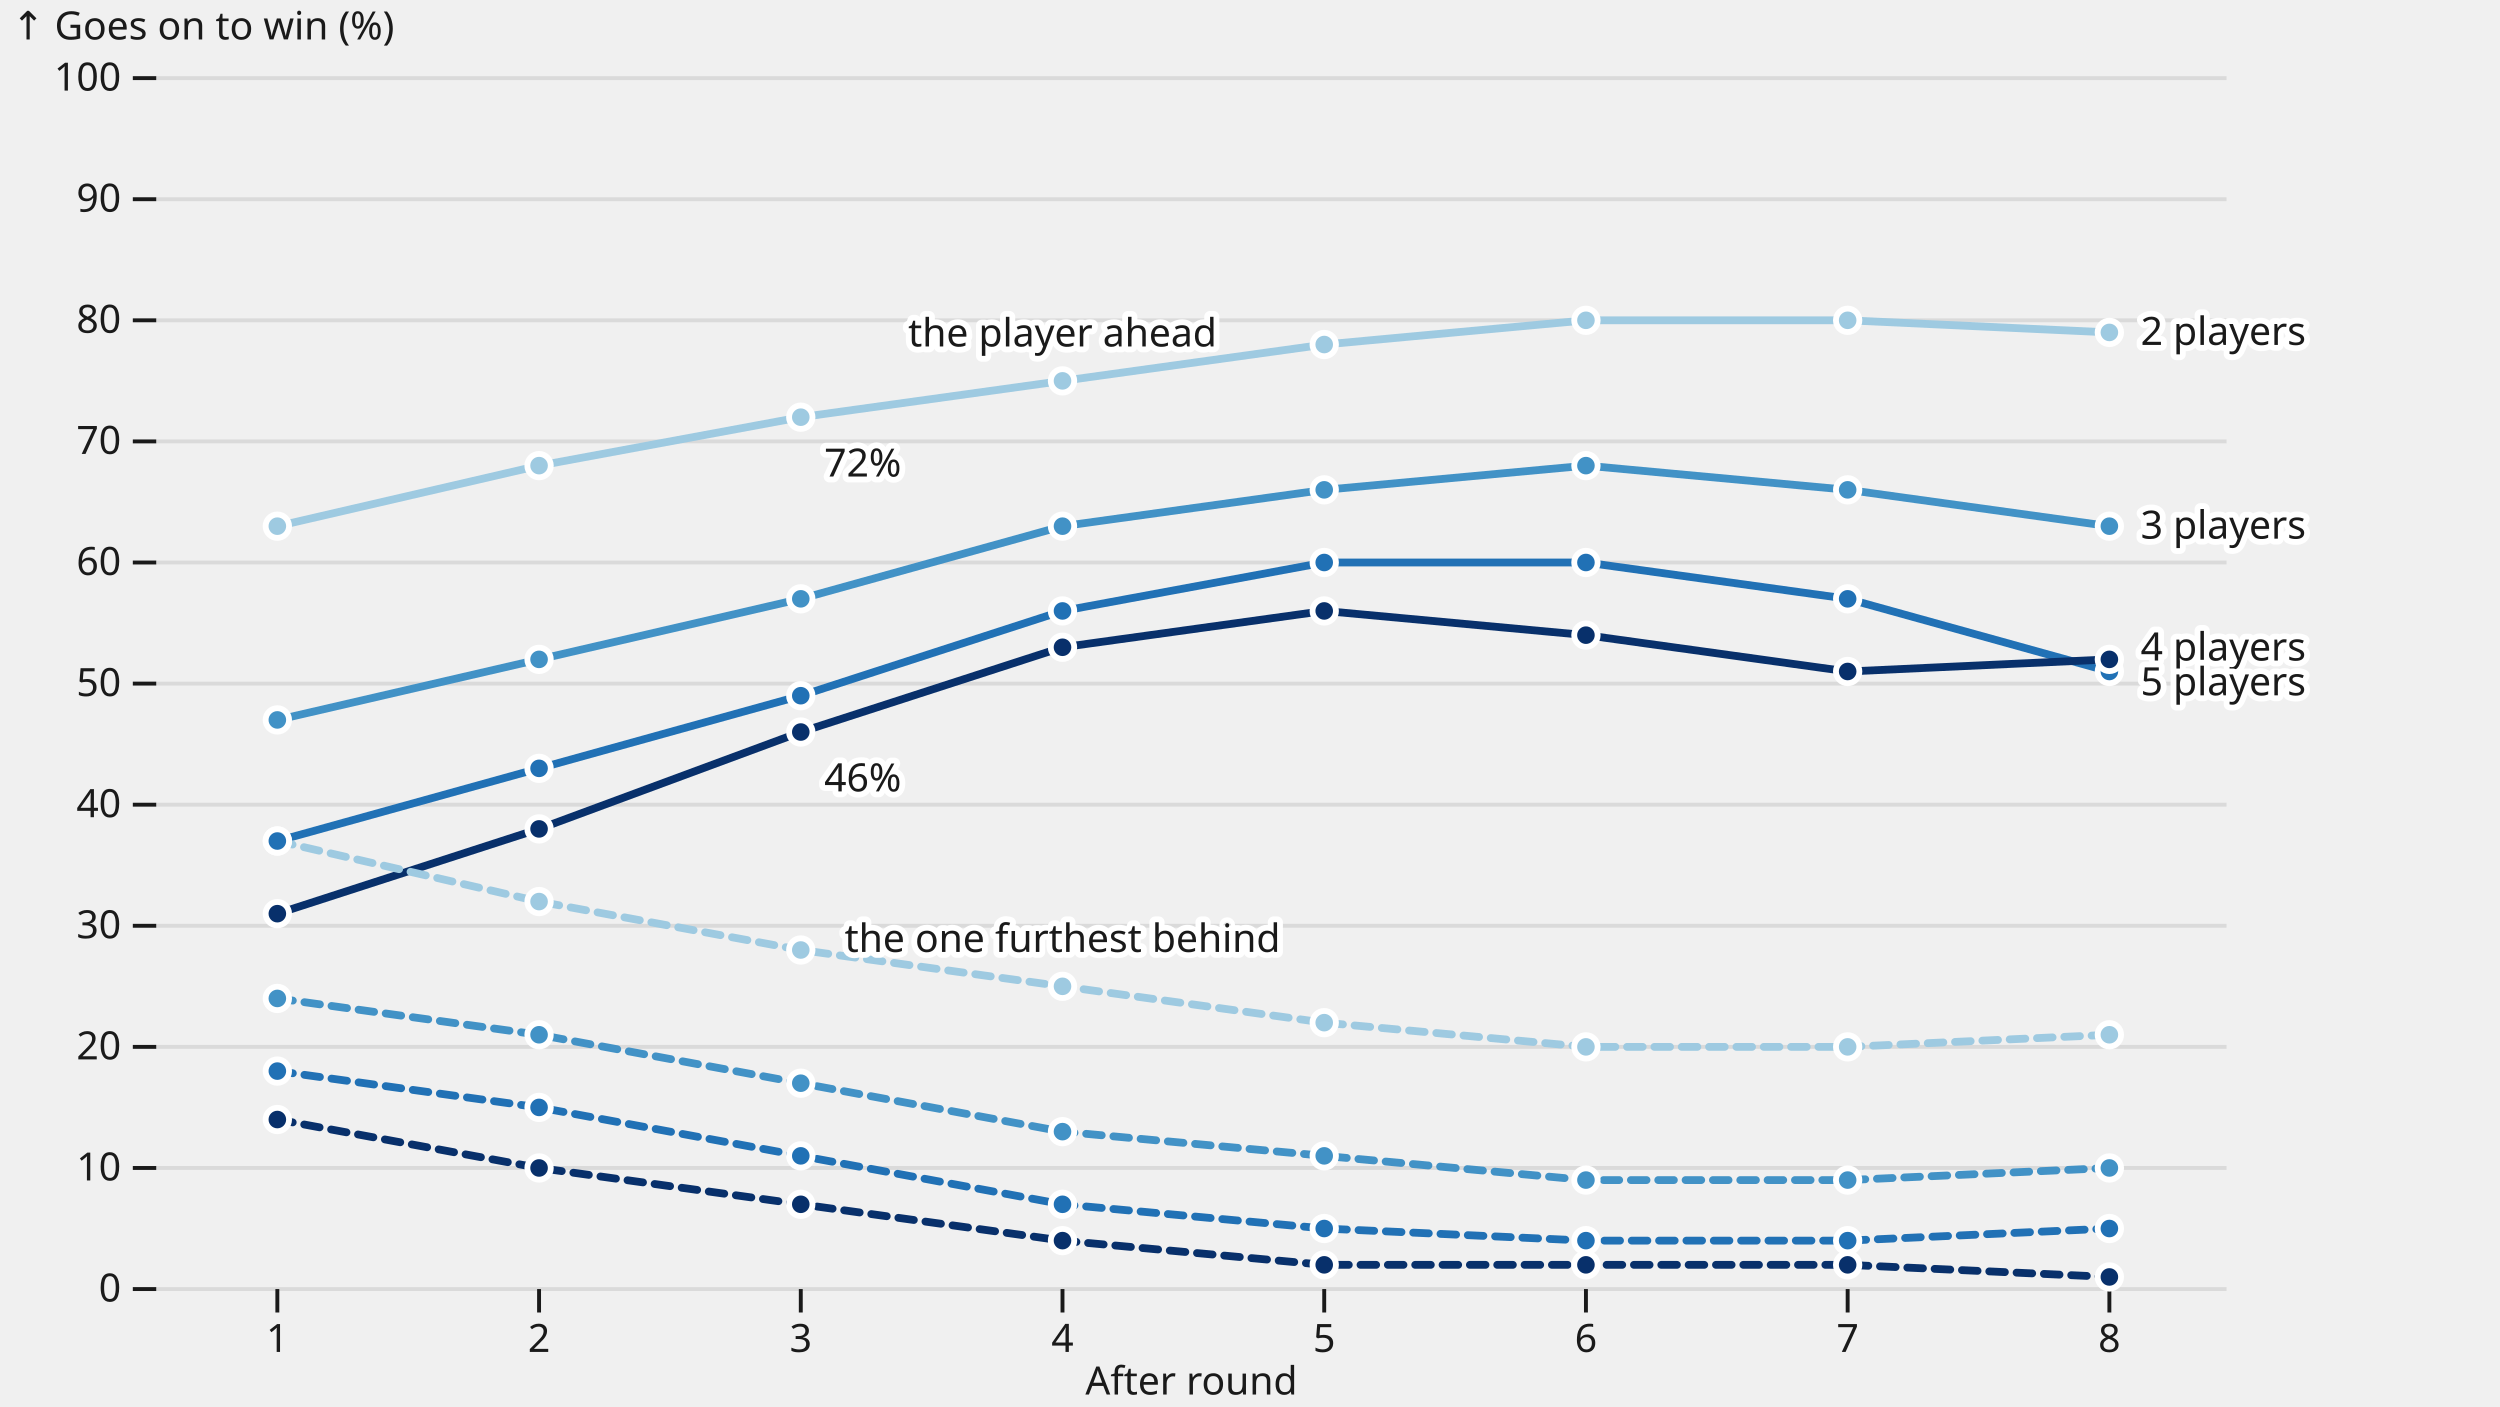
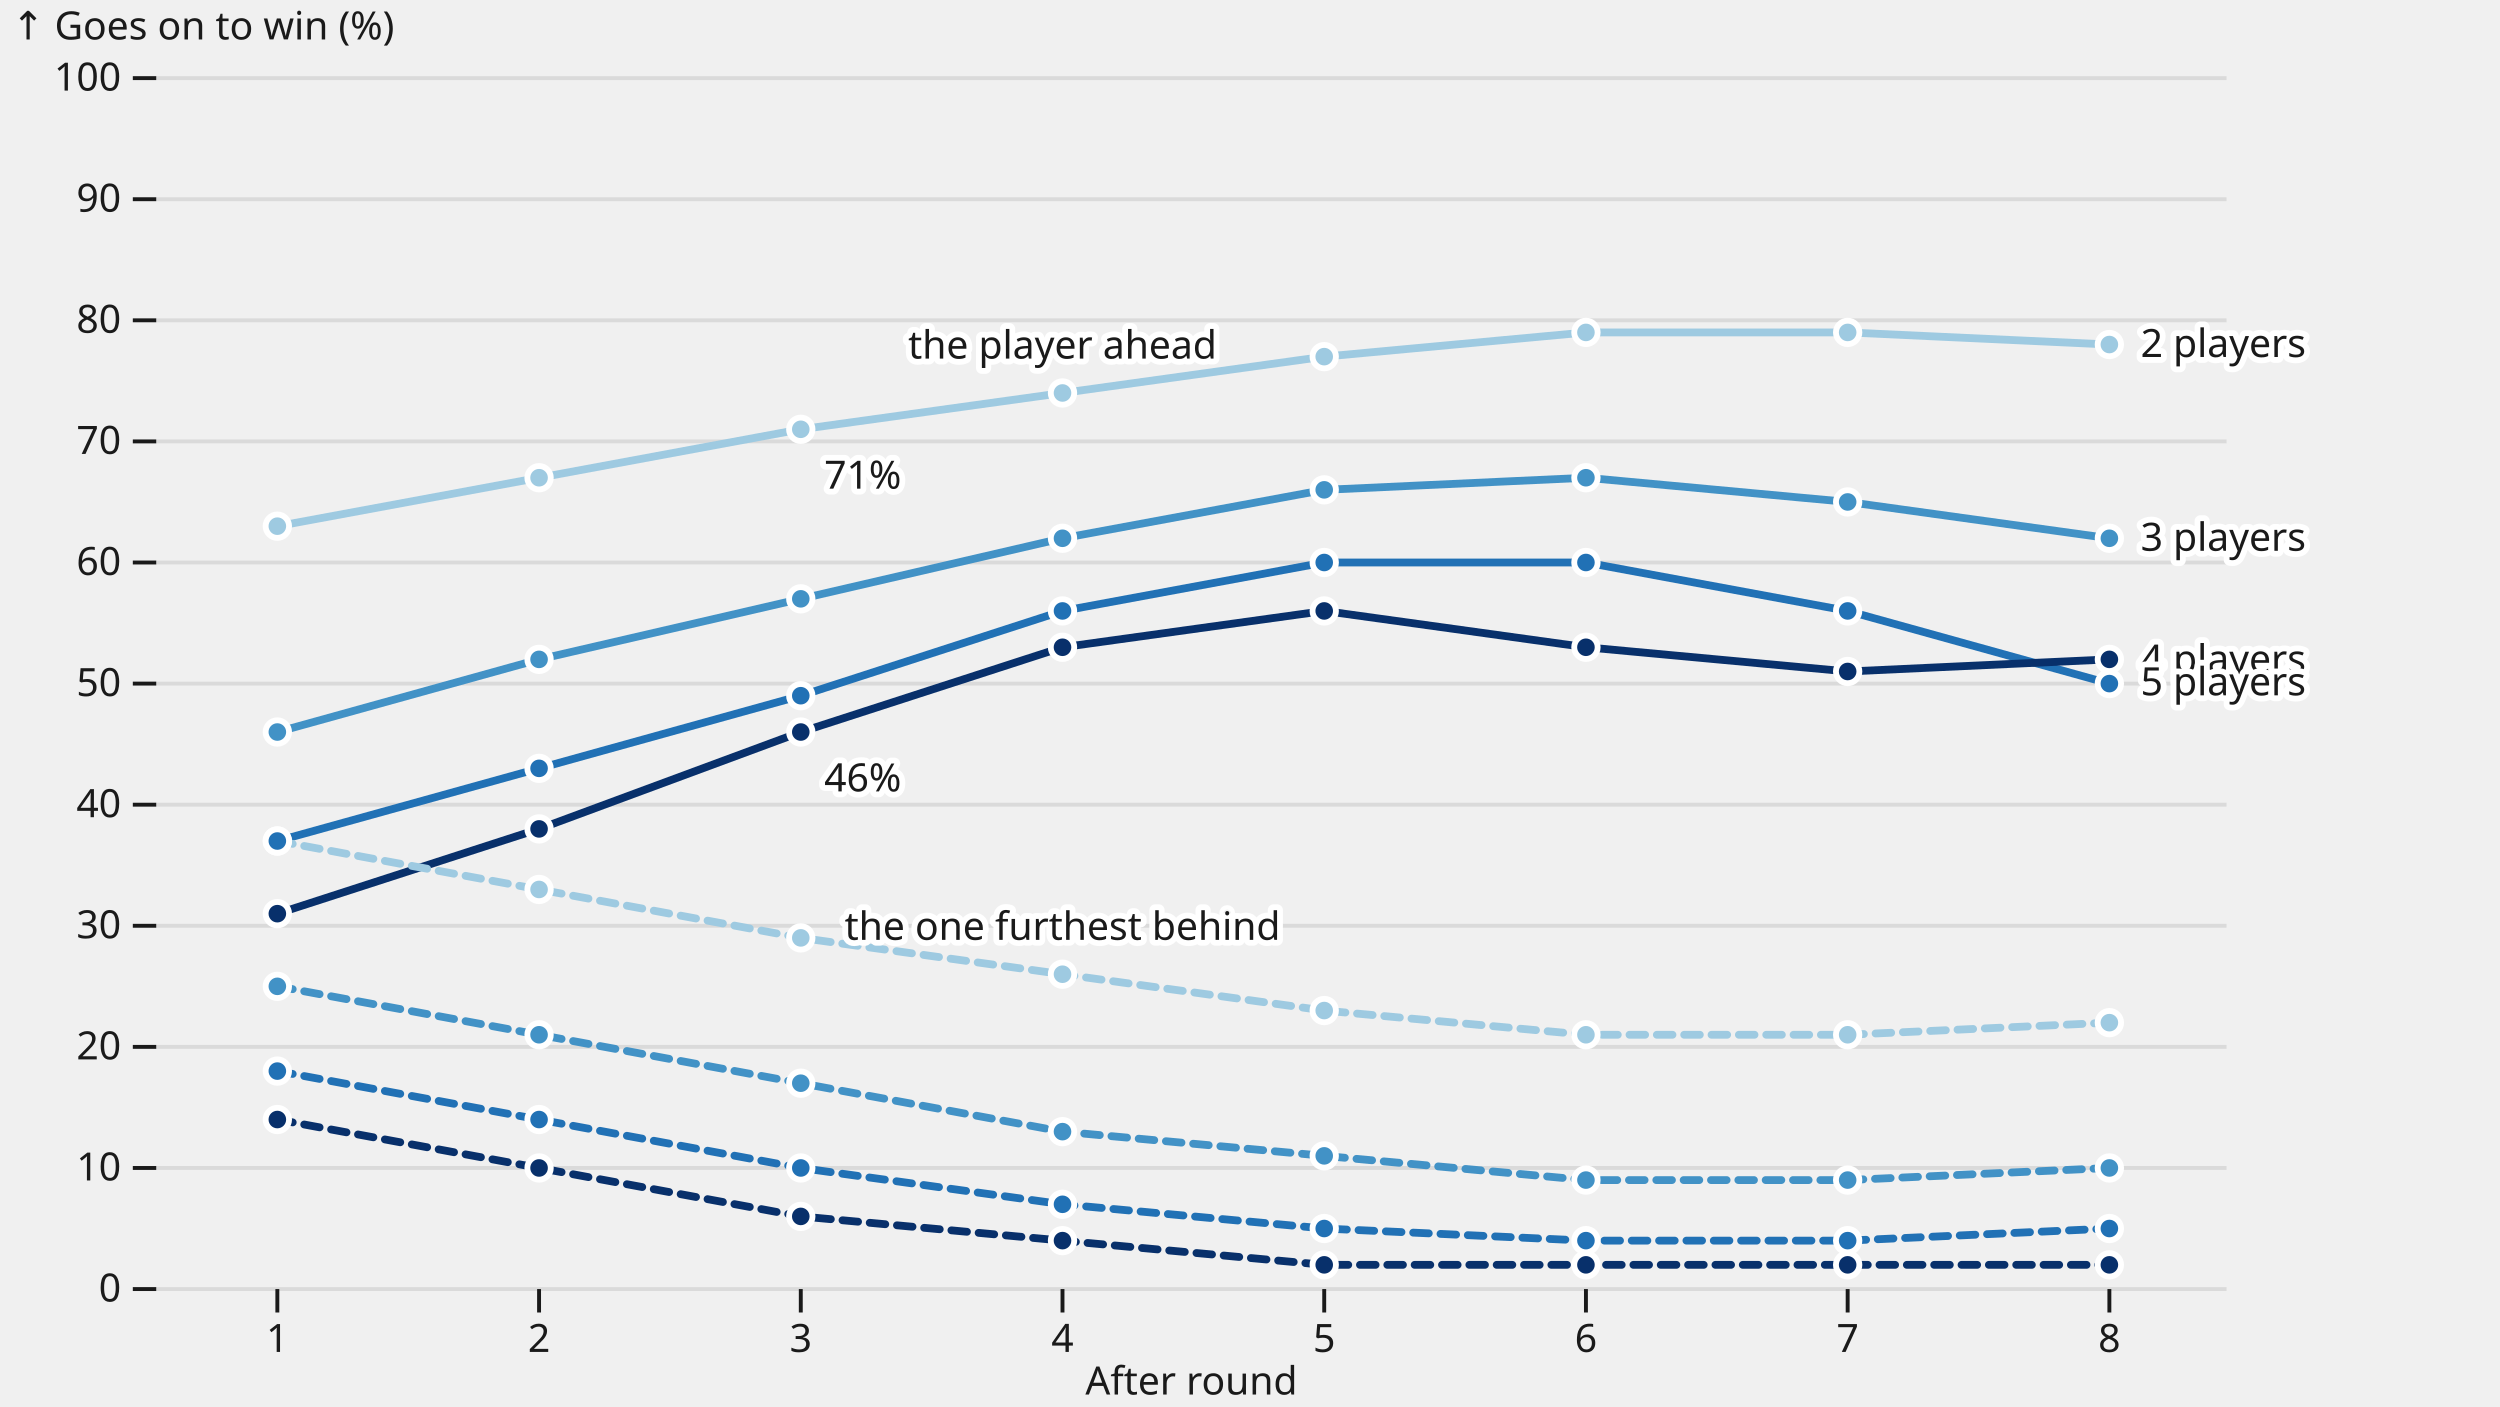
<svg xmlns="http://www.w3.org/2000/svg" class="plot-d6a7b5" fill="currentColor" font-family="system-ui, sans-serif" font-size="10" text-anchor="middle" width="640" height="360" viewBox="0 0 640 360" style="background: rgb(255, 255, 255); color: rgb(26, 26, 26);">
  <style>@media (prefers-color-scheme: dark) { :root { filter: invert(1) hue-rotate(180deg); background: none !important } }</style>
  <style>:where(.plot-d6a7b5) {
  --plot-background: white;
  display: block;
  height: auto;
  height: intrinsic;
  max-width: 100%;
}
:where(.plot-d6a7b5 text),
:where(.plot-d6a7b5 tspan) {
  white-space: pre;
}</style>
  <g aria-label="y-grid" aria-hidden="true" stroke="currentColor" stroke-opacity="0.1">
    <line x1="40" x2="570" y1="330" y2="330" />
    <line x1="40" x2="570" y1="299" y2="299" />
    <line x1="40" x2="570" y1="268" y2="268" />
    <line x1="40" x2="570" y1="237" y2="237" />
    <line x1="40" x2="570" y1="206" y2="206" />
    <line x1="40" x2="570" y1="175" y2="175" />
    <line x1="40" x2="570" y1="144" y2="144" />
    <line x1="40" x2="570" y1="113" y2="113" />
    <line x1="40" x2="570" y1="82" y2="82" />
    <line x1="40" x2="570" y1="51" y2="51" />
    <line x1="40" x2="570" y1="20" y2="20" />
  </g>
  <g aria-label="y-axis tick" aria-hidden="true" fill="none" stroke="currentColor">
    <path transform="translate(40,330)" d="M0,0L-6,0" />
    <path transform="translate(40,299)" d="M0,0L-6,0" />
    <path transform="translate(40,268)" d="M0,0L-6,0" />
    <path transform="translate(40,237)" d="M0,0L-6,0" />
    <path transform="translate(40,206)" d="M0,0L-6,0" />
    <path transform="translate(40,175)" d="M0,0L-6,0" />
    <path transform="translate(40,144)" d="M0,0L-6,0" />
    <path transform="translate(40,113)" d="M0,0L-6,0" />
    <path transform="translate(40,82)" d="M0,0L-6,0" />
    <path transform="translate(40,51)" d="M0,0L-6,0" />
    <path transform="translate(40,20)" d="M0,0L-6,0" />
  </g>
  <g aria-label="y-axis tick label" text-anchor="end" font-variant="tabular-nums" transform="translate(-9,0)">
    <text y="0.32em" transform="translate(40,330)">0</text>
    <text y="0.32em" transform="translate(40,299)">10</text>
    <text y="0.32em" transform="translate(40,268)">20</text>
    <text y="0.32em" transform="translate(40,237)">30</text>
    <text y="0.32em" transform="translate(40,206)">40</text>
    <text y="0.32em" transform="translate(40,175)">50</text>
    <text y="0.32em" transform="translate(40,144)">60</text>
    <text y="0.32em" transform="translate(40,113)">70</text>
    <text y="0.32em" transform="translate(40,82)">80</text>
    <text y="0.32em" transform="translate(40,51)">90</text>
    <text y="0.32em" transform="translate(40,20)">100</text>
  </g>
  <g aria-label="y-axis label" text-anchor="start" transform="translate(-37,-17)">
    <text y="0.71em" transform="translate(40,20)">↑ Goes on to win (%)</text>
  </g>
  <g aria-label="x-axis tick" aria-hidden="true" fill="none" stroke="currentColor">
    <path transform="translate(71,330)" d="M0,0L0,6" />
    <path transform="translate(138,330)" d="M0,0L0,6" />
    <path transform="translate(205,330)" d="M0,0L0,6" />
    <path transform="translate(272,330)" d="M0,0L0,6" />
    <path transform="translate(339,330)" d="M0,0L0,6" />
    <path transform="translate(406,330)" d="M0,0L0,6" />
    <path transform="translate(473,330)" d="M0,0L0,6" />
    <path transform="translate(540,330)" d="M0,0L0,6" />
  </g>
  <g aria-label="x-axis tick label" transform="translate(0,9)">
    <text y="0.71em" transform="translate(71,330)">1</text>
    <text y="0.71em" transform="translate(138,330)">2</text>
    <text y="0.71em" transform="translate(205,330)">3</text>
    <text y="0.71em" transform="translate(272,330)">4</text>
    <text y="0.71em" transform="translate(339,330)">5</text>
    <text y="0.71em" transform="translate(406,330)">6</text>
    <text y="0.71em" transform="translate(473,330)">7</text>
    <text y="0.71em" transform="translate(540,330)">8</text>
  </g>
  <g aria-label="x-axis label" transform="translate(0,27)">
    <text transform="translate(305,330)">After round</text>
  </g>
  <g aria-label="line" fill="none" stroke-width="2" stroke-linejoin="round" stroke-linecap="round">
-     <path stroke="#9ecae1" d="M71,134.7L138,119.2L205,106.8L272,97.5L339,88.2L406,82L473,82L540,85.1" />
-     <path stroke="#4292c6" d="M71,184.3L138,168.8L205,153.3L272,134.7L339,125.4L406,119.2L473,125.4L540,134.7" />
-     <path stroke="#2171b5" d="M71,215.3L138,196.7L205,178.1L272,156.4L339,144L406,144L473,153.3L540,171.9" />
-     <path stroke="#08306b" d="M71,233.9L138,212.2L205,187.4L272,165.7L339,156.4L406,162.6L473,171.9L540,168.8" />
+     <path stroke="#9ecae1" d="M71,134.7L138,122.3L205,109.9L272,100.6L339,91.3L406,85.1L473,85.1L540,88.2" />
+     <path stroke="#4292c6" d="M71,187.4L138,168.8L205,153.3L272,137.8L339,125.4L406,122.3L473,128.5L540,137.8" />
+     <path stroke="#2171b5" d="M71,215.3L138,196.7L205,178.1L272,156.4L339,144L406,144L473,156.4L540,175" />
+     <path stroke="#08306b" d="M71,233.9L138,212.2L205,187.4L272,165.7L339,156.4L406,165.7L473,171.9L540,168.8" />
  </g>
  <g aria-label="line" fill="none" stroke-width="2" stroke-linejoin="round" stroke-linecap="round" stroke-dasharray="4,3">
-     <path stroke="#9ecae1" d="M71,215.3L138,230.8L205,243.2L272,252.5L339,261.8L406,268L473,268L540,264.9" />
-     <path stroke="#4292c6" d="M71,255.6L138,264.9L205,277.3L272,289.7L339,295.9L406,302.1L473,302.1L540,299" />
-     <path stroke="#2171b5" d="M71,274.2L138,283.5L205,295.9L272,308.3L339,314.5L406,317.6L473,317.6L540,314.5" />
-     <path stroke="#08306b" d="M71,286.6L138,299L205,308.3L272,317.6L339,323.8L406,323.8L473,323.8L540,326.9" />
+     <path stroke="#9ecae1" d="M71,215.3L138,227.7L205,240.1L272,249.4L339,258.7L406,264.9L473,264.9L540,261.8" />
+     <path stroke="#4292c6" d="M71,252.5L138,264.9L205,277.3L272,289.7L339,295.9L406,302.1L473,302.1L540,299" />
+     <path stroke="#2171b5" d="M71,274.2L138,286.6L205,299L272,308.3L339,314.5L406,317.6L473,317.6L540,314.5" />
+     <path stroke="#08306b" d="M71,286.6L138,299L205,311.4L272,317.6L339,323.8L406,323.8L473,323.8L540,323.8" />
  </g>
  <g aria-label="dot" stroke="#ffffff" stroke-width="1.5">
    <circle cx="71" cy="134.7" r="3" fill="#9ecae1" />
    <circle cx="71" cy="215.3" r="3" fill="#9ecae1" />
-     <circle cx="71" cy="184.3" r="3" fill="#4292c6" />
-     <circle cx="71" cy="255.6" r="3" fill="#4292c6" />
+     <circle cx="71" cy="187.4" r="3" fill="#4292c6" />
+     <circle cx="71" cy="252.5" r="3" fill="#4292c6" />
    <circle cx="71" cy="215.3" r="3" fill="#2171b5" />
    <circle cx="71" cy="274.2" r="3" fill="#2171b5" />
    <circle cx="71" cy="233.9" r="3" fill="#08306b" />
    <circle cx="71" cy="286.6" r="3" fill="#08306b" />
-     <circle cx="138" cy="119.2" r="3" fill="#9ecae1" />
-     <circle cx="138" cy="230.8" r="3" fill="#9ecae1" />
+     <circle cx="138" cy="122.3" r="3" fill="#9ecae1" />
+     <circle cx="138" cy="227.7" r="3" fill="#9ecae1" />
    <circle cx="138" cy="168.8" r="3" fill="#4292c6" />
    <circle cx="138" cy="264.9" r="3" fill="#4292c6" />
    <circle cx="138" cy="196.7" r="3" fill="#2171b5" />
-     <circle cx="138" cy="283.5" r="3" fill="#2171b5" />
+     <circle cx="138" cy="286.6" r="3" fill="#2171b5" />
    <circle cx="138" cy="212.2" r="3" fill="#08306b" />
    <circle cx="138" cy="299" r="3" fill="#08306b" />
-     <circle cx="205" cy="106.8" r="3" fill="#9ecae1" />
-     <circle cx="205" cy="243.2" r="3" fill="#9ecae1" />
+     <circle cx="205" cy="109.9" r="3" fill="#9ecae1" />
+     <circle cx="205" cy="240.1" r="3" fill="#9ecae1" />
    <circle cx="205" cy="153.3" r="3" fill="#4292c6" />
    <circle cx="205" cy="277.3" r="3" fill="#4292c6" />
    <circle cx="205" cy="178.1" r="3" fill="#2171b5" />
-     <circle cx="205" cy="295.9" r="3" fill="#2171b5" />
+     <circle cx="205" cy="299" r="3" fill="#2171b5" />
    <circle cx="205" cy="187.4" r="3" fill="#08306b" />
-     <circle cx="205" cy="308.3" r="3" fill="#08306b" />
-     <circle cx="272" cy="97.5" r="3" fill="#9ecae1" />
-     <circle cx="272" cy="252.5" r="3" fill="#9ecae1" />
-     <circle cx="272" cy="134.7" r="3" fill="#4292c6" />
+     <circle cx="205" cy="311.4" r="3" fill="#08306b" />
+     <circle cx="272" cy="100.6" r="3" fill="#9ecae1" />
+     <circle cx="272" cy="249.4" r="3" fill="#9ecae1" />
+     <circle cx="272" cy="137.8" r="3" fill="#4292c6" />
    <circle cx="272" cy="289.7" r="3" fill="#4292c6" />
    <circle cx="272" cy="156.4" r="3" fill="#2171b5" />
    <circle cx="272" cy="308.3" r="3" fill="#2171b5" />
    <circle cx="272" cy="165.7" r="3" fill="#08306b" />
    <circle cx="272" cy="317.6" r="3" fill="#08306b" />
-     <circle cx="339" cy="88.2" r="3" fill="#9ecae1" />
-     <circle cx="339" cy="261.8" r="3" fill="#9ecae1" />
+     <circle cx="339" cy="91.3" r="3" fill="#9ecae1" />
+     <circle cx="339" cy="258.7" r="3" fill="#9ecae1" />
    <circle cx="339" cy="125.4" r="3" fill="#4292c6" />
    <circle cx="339" cy="295.9" r="3" fill="#4292c6" />
    <circle cx="339" cy="144" r="3" fill="#2171b5" />
    <circle cx="339" cy="314.5" r="3" fill="#2171b5" />
    <circle cx="339" cy="156.4" r="3" fill="#08306b" />
    <circle cx="339" cy="323.8" r="3" fill="#08306b" />
-     <circle cx="406" cy="82" r="3" fill="#9ecae1" />
-     <circle cx="406" cy="268" r="3" fill="#9ecae1" />
-     <circle cx="406" cy="119.2" r="3" fill="#4292c6" />
+     <circle cx="406" cy="85.1" r="3" fill="#9ecae1" />
+     <circle cx="406" cy="264.9" r="3" fill="#9ecae1" />
+     <circle cx="406" cy="122.3" r="3" fill="#4292c6" />
    <circle cx="406" cy="302.1" r="3" fill="#4292c6" />
    <circle cx="406" cy="144" r="3" fill="#2171b5" />
    <circle cx="406" cy="317.6" r="3" fill="#2171b5" />
-     <circle cx="406" cy="162.6" r="3" fill="#08306b" />
+     <circle cx="406" cy="165.7" r="3" fill="#08306b" />
    <circle cx="406" cy="323.8" r="3" fill="#08306b" />
-     <circle cx="473" cy="82" r="3" fill="#9ecae1" />
-     <circle cx="473" cy="268" r="3" fill="#9ecae1" />
-     <circle cx="473" cy="125.4" r="3" fill="#4292c6" />
+     <circle cx="473" cy="85.1" r="3" fill="#9ecae1" />
+     <circle cx="473" cy="264.9" r="3" fill="#9ecae1" />
+     <circle cx="473" cy="128.5" r="3" fill="#4292c6" />
    <circle cx="473" cy="302.1" r="3" fill="#4292c6" />
-     <circle cx="473" cy="153.3" r="3" fill="#2171b5" />
+     <circle cx="473" cy="156.4" r="3" fill="#2171b5" />
    <circle cx="473" cy="317.6" r="3" fill="#2171b5" />
    <circle cx="473" cy="171.9" r="3" fill="#08306b" />
    <circle cx="473" cy="323.8" r="3" fill="#08306b" />
-     <circle cx="540" cy="85.1" r="3" fill="#9ecae1" />
-     <circle cx="540" cy="264.9" r="3" fill="#9ecae1" />
-     <circle cx="540" cy="134.7" r="3" fill="#4292c6" />
+     <circle cx="540" cy="88.2" r="3" fill="#9ecae1" />
+     <circle cx="540" cy="261.8" r="3" fill="#9ecae1" />
+     <circle cx="540" cy="137.8" r="3" fill="#4292c6" />
    <circle cx="540" cy="299" r="3" fill="#4292c6" />
-     <circle cx="540" cy="171.9" r="3" fill="#2171b5" />
+     <circle cx="540" cy="175" r="3" fill="#2171b5" />
    <circle cx="540" cy="314.5" r="3" fill="#2171b5" />
    <circle cx="540" cy="168.8" r="3" fill="#08306b" />
-     <circle cx="540" cy="326.9" r="3" fill="#08306b" />
+     <circle cx="540" cy="323.8" r="3" fill="#08306b" />
  </g>
  <g aria-label="text" stroke="#ffffff" stroke-width="3" stroke-linejoin="round" paint-order="stroke" text-anchor="start" font-size="10" transform="translate(6,12)">
-     <text y="0.32em" transform="translate(205,106.8)">72%</text>
+     <text y="0.32em" transform="translate(205,109.9)">71%</text>
    <text y="0.32em" transform="translate(205,187.4)">46%</text>
  </g>
  <g aria-label="text" stroke="#ffffff" stroke-width="3" stroke-linejoin="round" paint-order="stroke" transform="translate(0,-12)">
-     <text y="0.32em" transform="translate(272,97.5)">the player ahead</text>
-     <text y="0.32em" transform="translate(272,252.5)">the one furthest behind</text>
+     <text y="0.32em" transform="translate(272,100.6)">the player ahead</text>
+     <text y="0.32em" transform="translate(272,249.4)">the one furthest behind</text>
  </g>
  <g aria-label="text" stroke="#ffffff" stroke-width="3" stroke-linejoin="round" paint-order="stroke" text-anchor="start" transform="translate(8,-6)">
-     <text y="0.32em" transform="translate(540,171.9)">4 players</text>
+     <text y="0.32em" transform="translate(540,175)">4 players</text>
  </g>
  <g aria-label="text" stroke="#ffffff" stroke-width="3" stroke-linejoin="round" paint-order="stroke" text-anchor="start" transform="translate(8,0)">
-     <text y="0.32em" transform="translate(540,85.1)">2 players</text>
-     <text y="0.32em" transform="translate(540,134.7)">3 players</text>
+     <text y="0.32em" transform="translate(540,88.2)">2 players</text>
+     <text y="0.32em" transform="translate(540,137.8)">3 players</text>
  </g>
  <g aria-label="text" stroke="#ffffff" stroke-width="3" stroke-linejoin="round" paint-order="stroke" text-anchor="start" transform="translate(8,6)">
    <text y="0.32em" transform="translate(540,168.8)">5 players</text>
  </g>
</svg>
